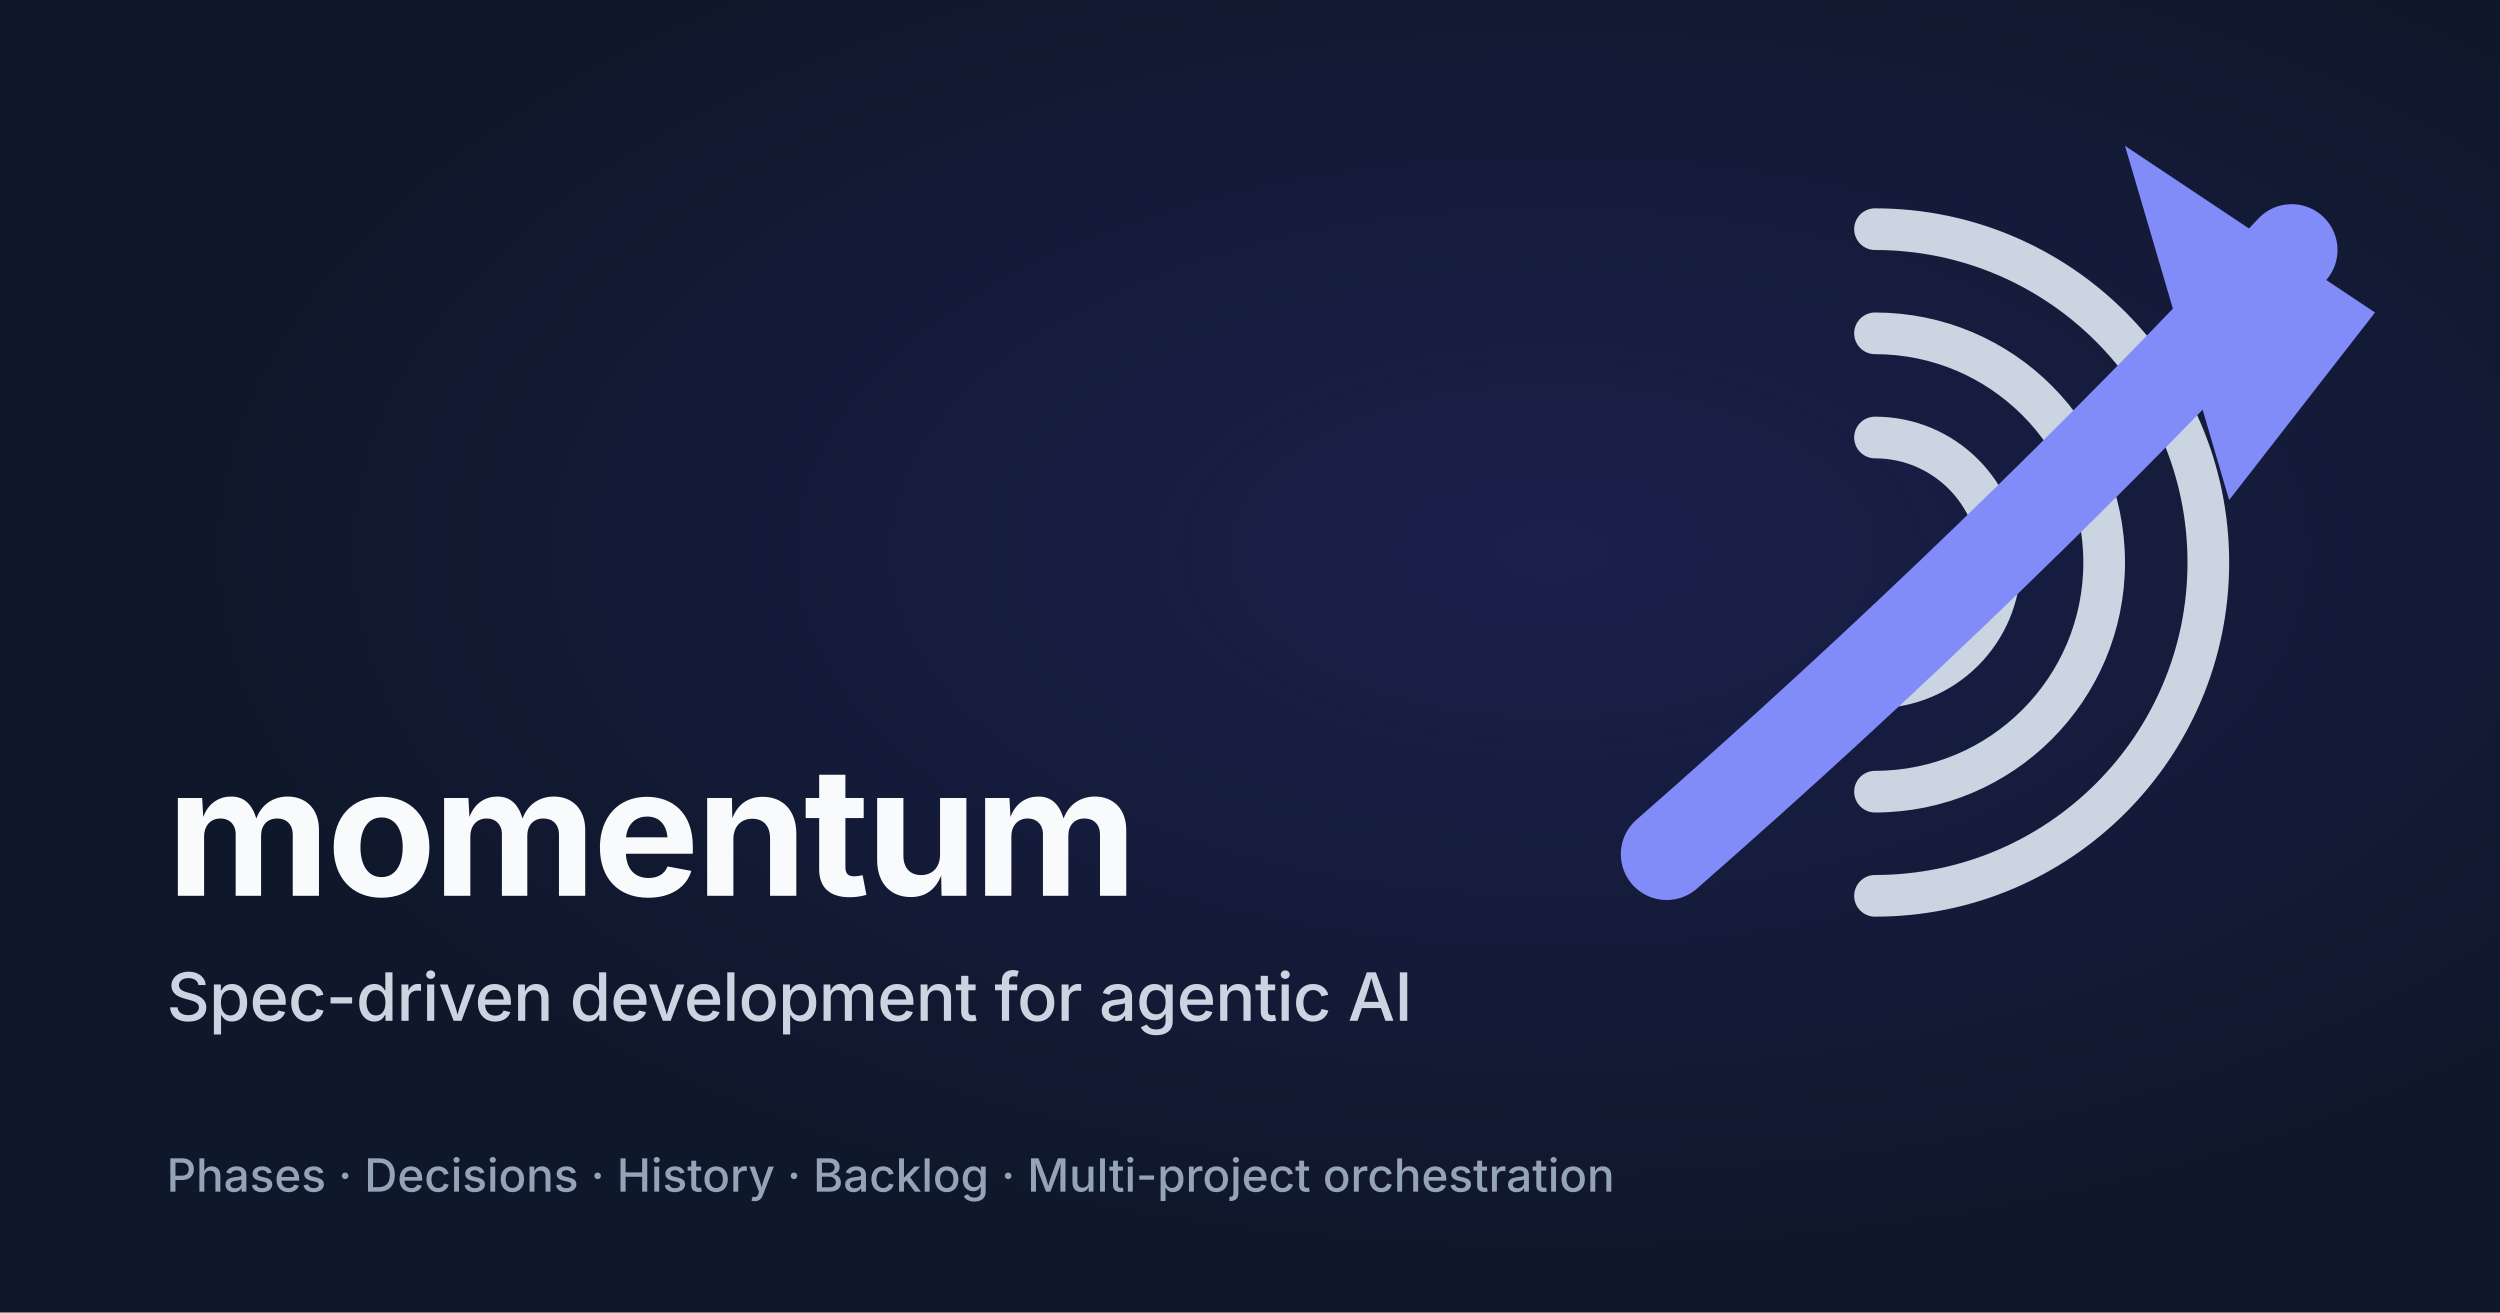
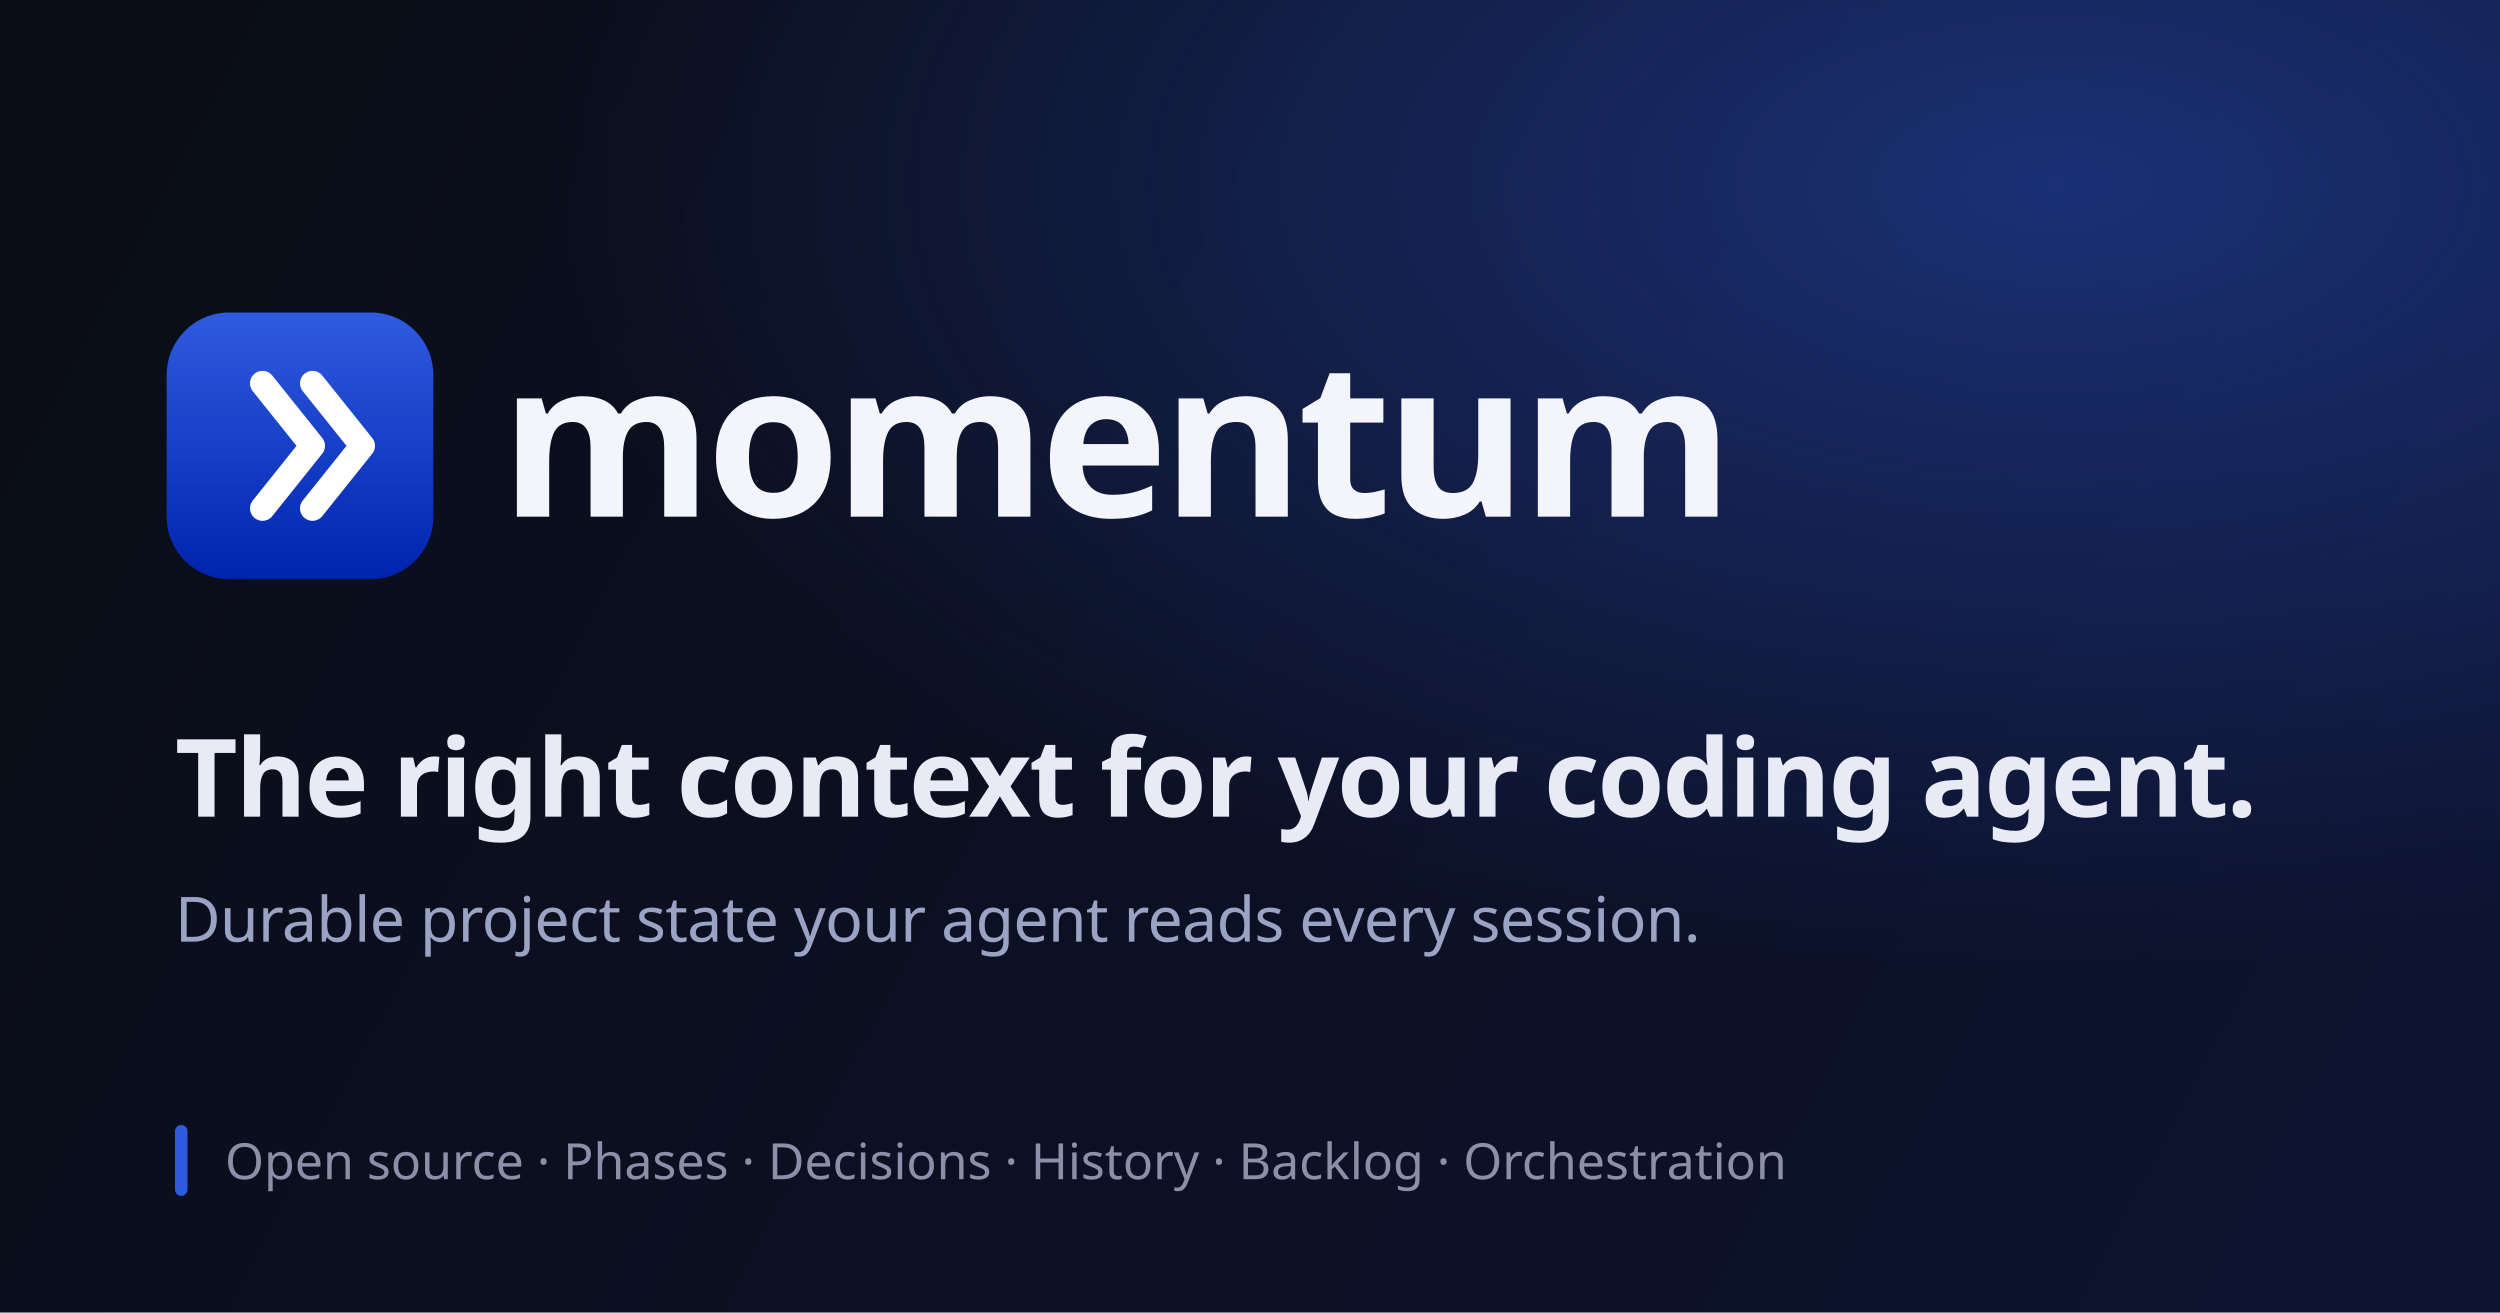
<svg xmlns="http://www.w3.org/2000/svg" viewBox="0 0 1200 630" fill="none">
-   <rect width="1200" height="630" fill="#0F172A" />
  <defs>
-     <radialGradient id="halo" cx="62%" cy="42%" r="55%">
-       <stop offset="0%" stop-color="#4F46E5" stop-opacity="0.18" />
-       <stop offset="100%" stop-color="#4F46E5" stop-opacity="0" />
+     <linearGradient id="bg" x1="0" y1="0" x2="1200" y2="630" gradientUnits="userSpaceOnUse">
+       <stop offset="0%" stop-color="#0a0d16" />
+       <stop offset="100%" stop-color="#0d1330" />
+     </linearGradient>
+     <radialGradient id="halo" cx="82%" cy="14%" r="60%">
+       <stop offset="0%" stop-color="#2f5be0" stop-opacity="0.42" />
+       <stop offset="100%" stop-color="#2f5be0" stop-opacity="0" />
    </radialGradient>
+     <linearGradient id="mark" x1="0" y1="0" x2="0" y2="1">
+       <stop offset="0%" stop-color="#2f5be0" />
+       <stop offset="100%" stop-color="#0023ae" />
+     </linearGradient>
  </defs>
+   <rect width="1200" height="630" fill="url(#bg)" />
  <rect width="1200" height="630" fill="url(#halo)" />
-   <g transform="translate(820 130)">
-     <g stroke="#CBD5E1" stroke-width="20" stroke-linecap="round" fill="none">
-       <path d="M 80 80 A 60 60 0 0 1 80 200" />
-       <path d="M 80 30 A 110 110 0 0 1 80 250" />
-       <path d="M 80 -20 A 160 160 0 0 1 80 300" />
-     </g>
-     <path d="M -20 280 Q 140 140 280 -10" stroke="#818CF8" stroke-width="44" stroke-linecap="round" fill="none" />
-     <path d="M 200 -60 L 320 20 L 250 110 Z" fill="#818CF8" />
+   <rect x="80" y="150" width="128" height="128" rx="30" fill="url(#mark)" />
+   <g stroke="#ffffff" stroke-width="12" stroke-linecap="round" stroke-linejoin="round" fill="none">
+     <path d="M 126 184 L 150 214 L 126 244" />
+     <path d="M 150 184 L 174 214 L 150 244" />
  </g>
-   <text x="80" y="430" fill="#F8FAFC" font-family="'Inter Variable', Inter, system-ui, sans-serif" font-size="86" font-weight="700" letter-spacing="-0.02em">momentum</text>
-   <text x="80" y="490" fill="#CBD5E1" font-family="'Inter Variable', Inter, system-ui, sans-serif" font-size="32" font-weight="450" letter-spacing="-0.01em">Spec-driven development for agentic AI</text>
-   <text x="80" y="572" fill="#94A3B8" font-family="'Inter Variable', Inter, system-ui, sans-serif" font-size="22" font-weight="500" letter-spacing="0">Phases · Decisions · History · Backlog · Multi-project orchestration</text>
+   <text x="240" y="248" fill="#f4f5fb" font-family="'Geist Variable', Geist, system-ui, sans-serif" font-size="104" font-weight="700" letter-spacing="-0.03em">momentum</text>
+   <text x="84" y="392" fill="#e8ebf6" font-family="'Geist Variable', Geist, system-ui, sans-serif" font-size="52" font-weight="600" letter-spacing="-0.02em">The right context for your coding agent.</text>
+   <text x="84" y="452" fill="#9aa3c4" font-family="'Geist Variable', Geist, system-ui, sans-serif" font-size="30" font-weight="400" letter-spacing="-0.01em">Durable project state your agent reads every session.</text>
+   <rect x="84" y="540" width="6" height="34" rx="3" fill="#2f5be0" />
+   <text x="108" y="566" fill="#8b90a8" font-family="'Geist Variable', Geist, system-ui, sans-serif" font-size="24" font-weight="500">Open source · Phases · Decisions · History · Backlog · Orchestration</text>
</svg>
